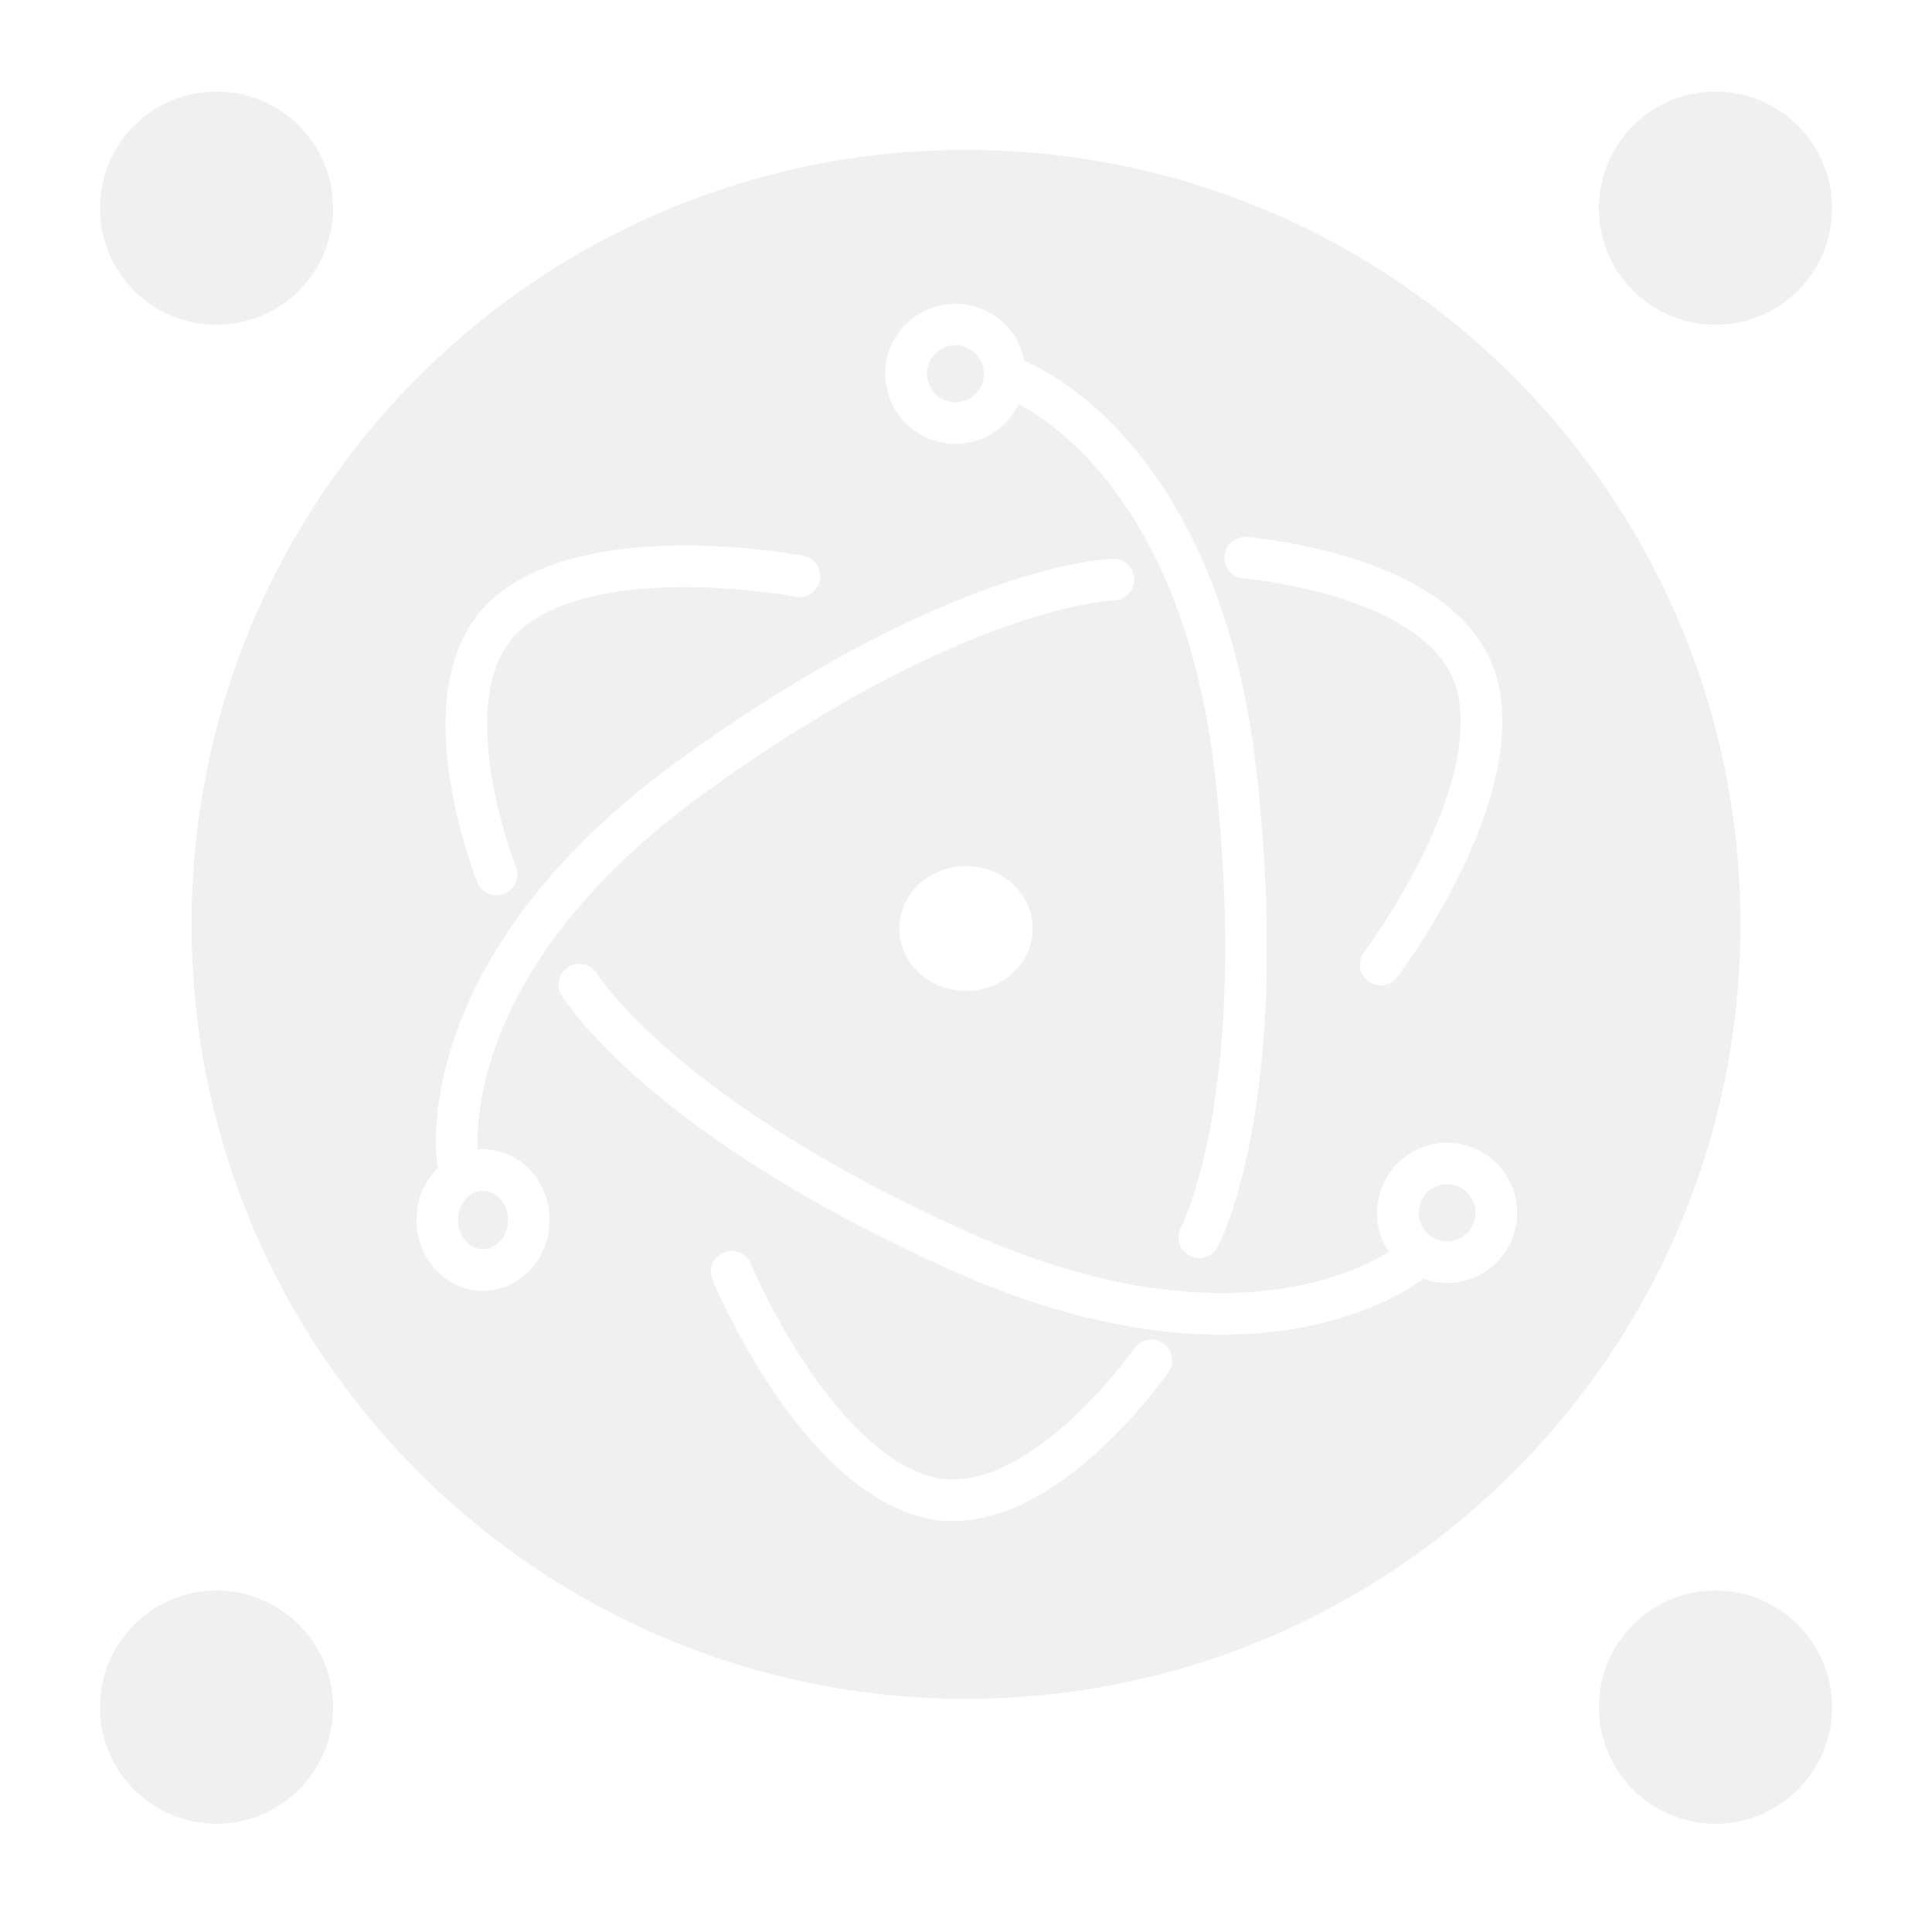
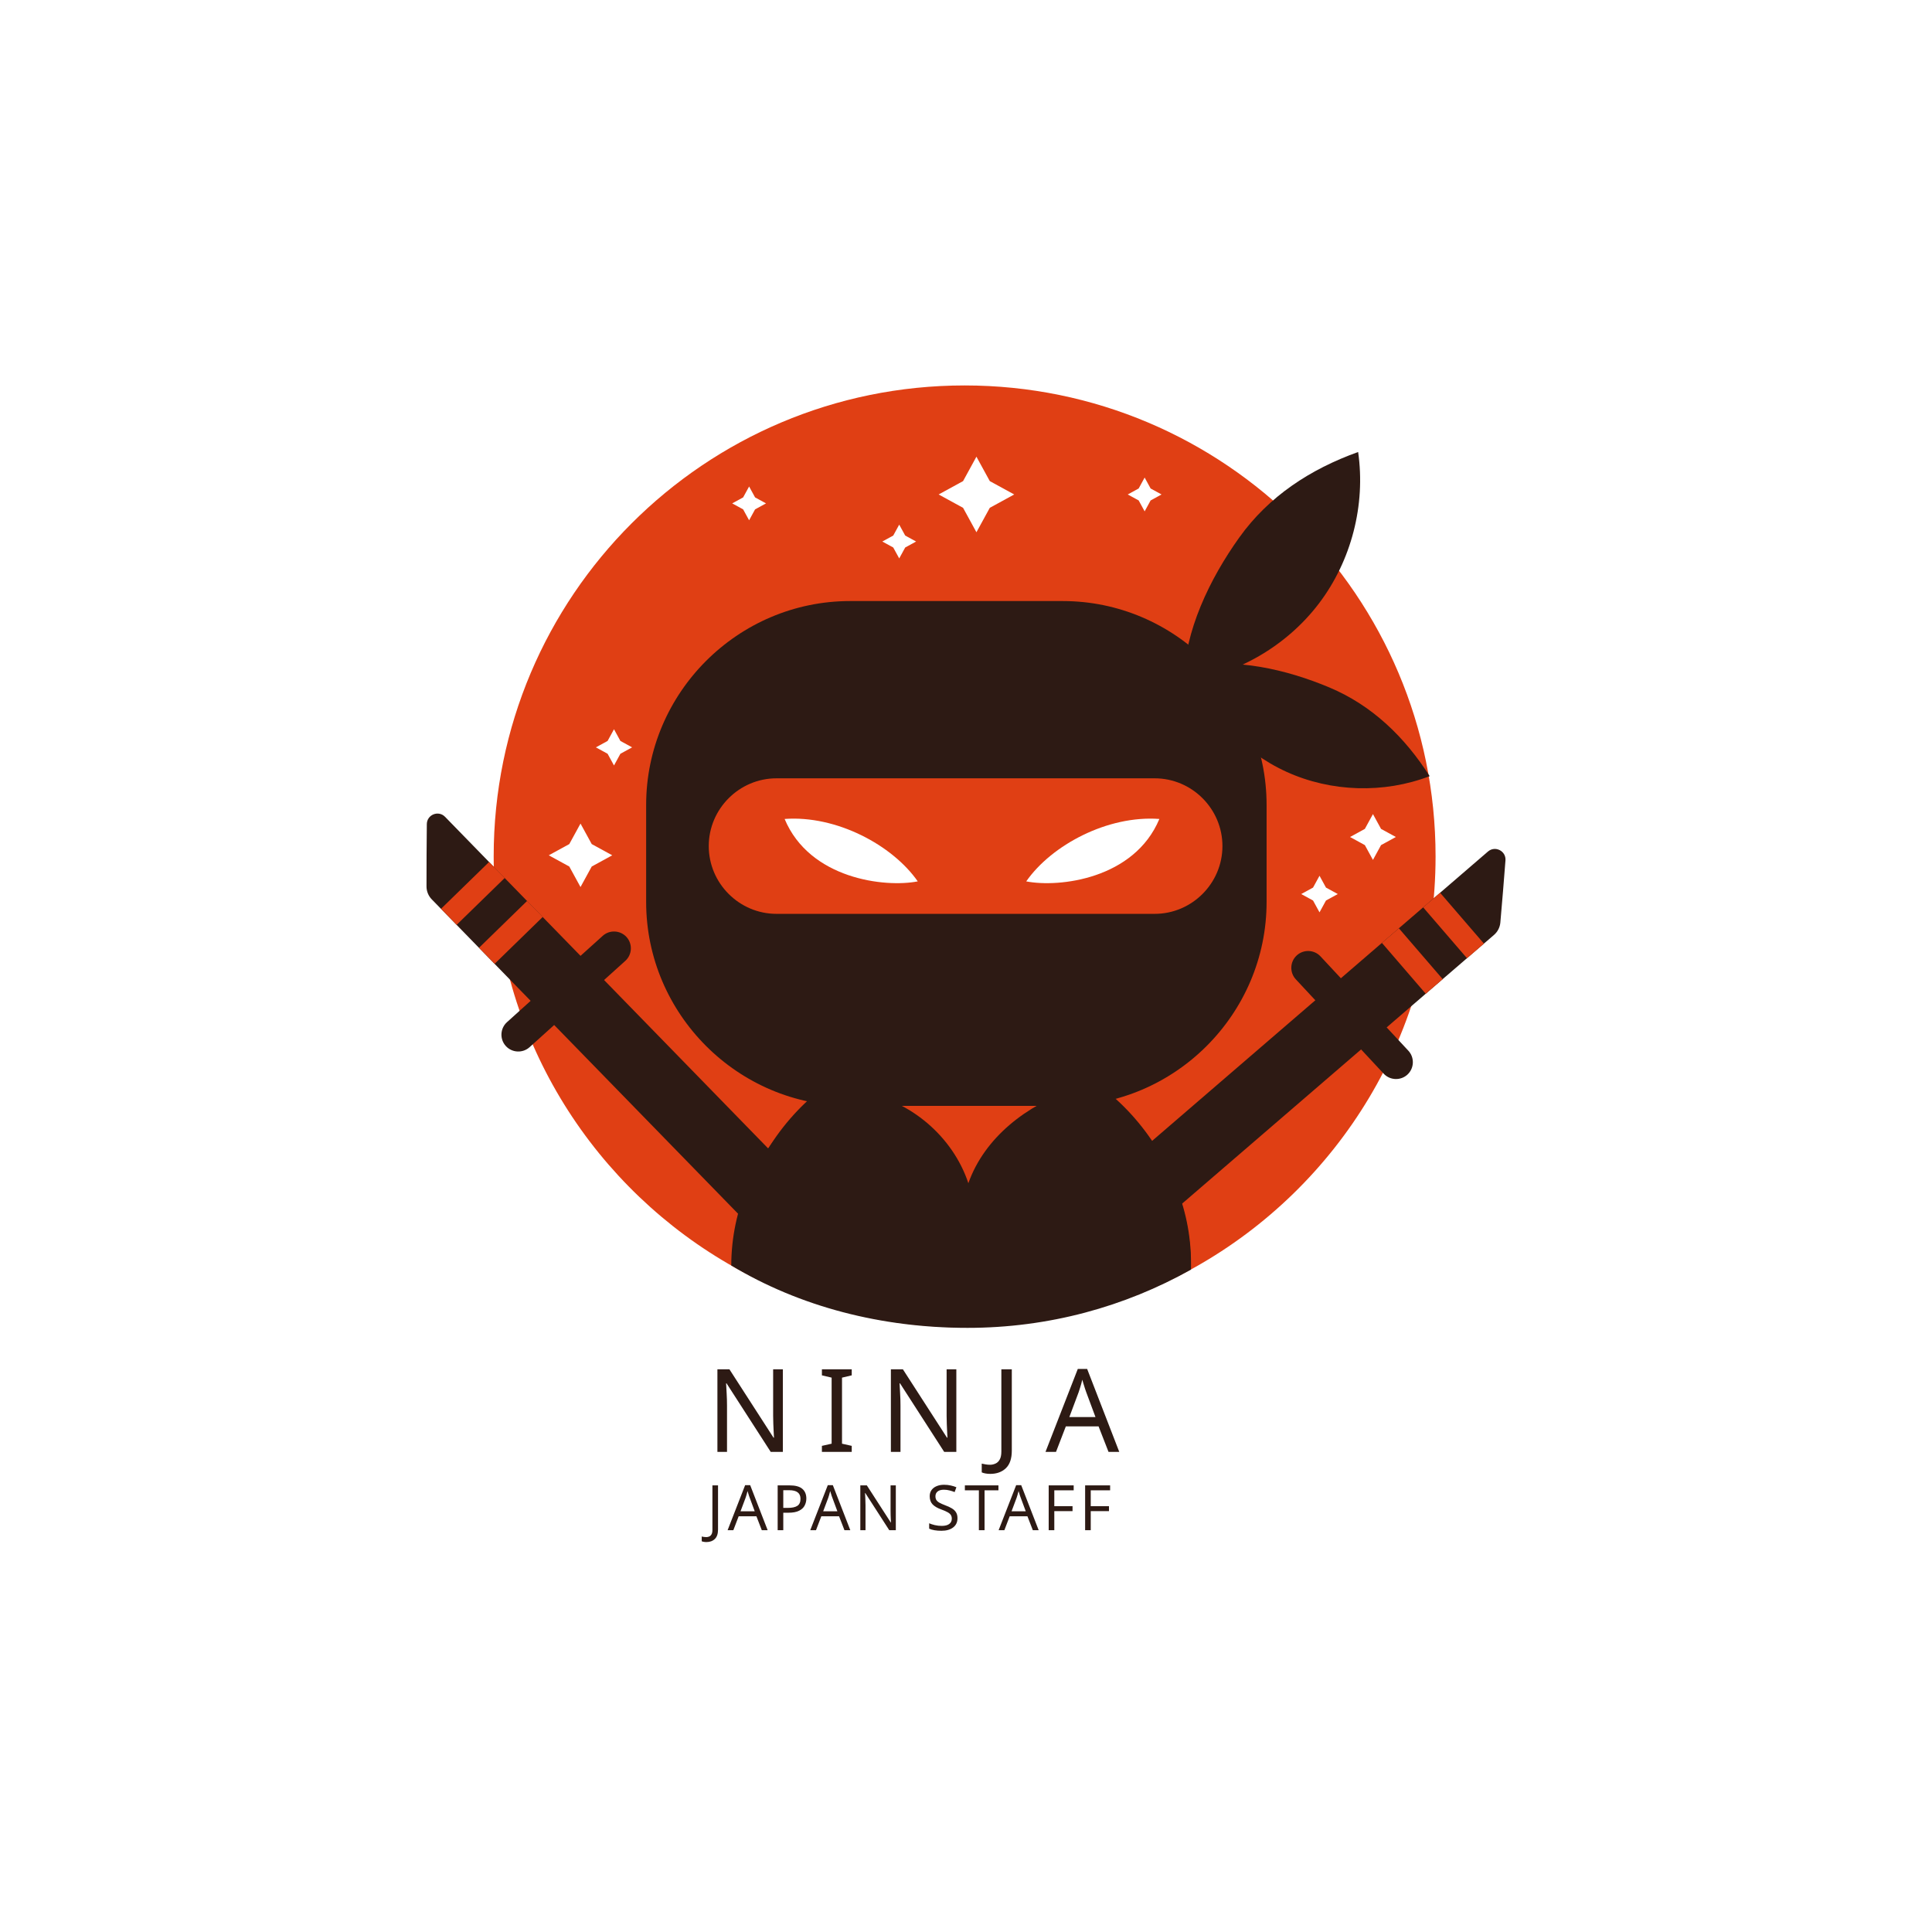
- <svg xmlns="http://www.w3.org/2000/svg" width="232" height="232" viewBox="0 0 232 232" fill="none">
-   <g filter="url(#filter0_b)">
-     <path d="M231.5 1V0.5H231H1H0.5V1V231V231.5H1H231H231.5V231V1ZM40.5 25C40.5 33.008 34.008 39.5 26 39.5C17.992 39.5 11.5 33.008 11.5 25C11.5 16.992 17.992 10.5 26 10.5C34.008 10.5 40.5 16.992 40.5 25ZM220.5 25C220.5 33.008 214.008 39.5 206 39.5C197.992 39.5 191.5 33.008 191.5 25C191.5 16.992 197.992 10.5 206 10.5C214.008 10.5 220.5 16.992 220.5 25ZM40.5 205C40.5 213.008 34.008 219.5 26 219.5C17.992 219.5 11.5 213.008 11.5 205C11.5 196.992 17.992 190.5 26 190.5C34.008 190.5 40.5 196.992 40.5 205ZM220.5 205C220.5 213.008 214.008 219.5 206 219.5C197.992 219.5 191.5 213.008 191.5 205C191.5 196.992 197.992 190.5 206 190.5C214.008 190.5 220.5 196.992 220.5 205ZM209.5 111C209.5 162.639 167.639 204.5 116 204.5C64.361 204.5 22.5 162.639 22.5 111C22.5 59.361 64.361 17.5 116 17.5C167.639 17.5 209.5 59.361 209.5 111Z" fill="white" stroke="white" />
-     <path d="M63.5 146.5C63.5 149.959 60.897 152.5 58 152.5C55.103 152.5 52.5 149.959 52.5 146.5C52.5 143.041 55.103 140.5 58 140.5C60.897 140.5 63.5 143.041 63.5 146.5Z" stroke="white" stroke-width="5" />
-     <path d="M54.986 139.466C54.986 139.466 51.197 116.315 83.187 93.165C115.178 70.014 133.698 69.593 133.698 69.593" stroke="white" stroke-width="5" stroke-linecap="round" />
-     <path d="M178.902 142.686C177.27 139.853 173.652 138.88 170.819 140.512C167.987 142.144 167.014 145.762 168.646 148.595C170.277 151.427 173.896 152.4 176.728 150.768C179.561 149.137 180.534 145.518 178.902 142.686Z" stroke="white" stroke-width="5" />
-     <path d="M169.409 151.555C169.409 151.555 151.24 166.394 115.211 150.232C79.182 134.07 69.572 118.232 69.572 118.232" stroke="white" stroke-width="5" stroke-linecap="round" />
-     <path d="M109.577 41.971C107.966 44.814 108.964 48.426 111.808 50.038C114.651 51.65 118.263 50.651 119.875 47.807C121.487 44.964 120.488 41.352 117.645 39.74C114.801 38.129 111.189 39.127 109.577 41.971Z" stroke="white" stroke-width="5" />
-     <path d="M122.038 45.647C122.038 45.647 144.047 53.767 148.412 93.013C152.778 132.259 144.012 148.579 144.012 148.579" stroke="white" stroke-width="5" stroke-linecap="round" />
-     <path d="M59.633 105C59.633 105 50.437 82.104 61.305 73.362C72.174 64.619 96 69.199 96 69.199" stroke="white" stroke-width="5" stroke-linecap="round" />
-     <path d="M149.532 66.978C149.532 66.978 174.391 68.913 177.477 82.638C180.564 96.363 165.799 115.833 165.799 115.833" stroke="white" stroke-width="5" stroke-linecap="round" />
-     <path d="M138.248 163.363C138.248 163.363 124.023 183.841 110.618 179.573C97.213 175.305 87.866 152.728 87.866 152.728" stroke="white" stroke-width="5" stroke-linecap="round" />
-     <path d="M116 119C120.418 119 124 115.642 124 111.5C124 107.358 120.418 104 116 104C111.582 104 108 107.358 108 111.5C108 115.642 111.582 119 116 119Z" fill="white" />
+ <svg xmlns="http://www.w3.org/2000/svg" version="1.1" x="0px" y="0px" viewBox="0 0 500 500" style="enable-background:new 0 0 500 500;" xml:space="preserve">
+   <g id="BACKGROUND">
+     <rect style="fill:#FFFFFF;" width="500" height="500" />
  </g>
-   <defs>
-     <filter id="filter0_b" x="-4" y="-4" width="240" height="240" filterUnits="userSpaceOnUse" color-interpolation-filters="sRGB">
-       <feFlood flood-opacity="0" result="BackgroundImageFix" />
-       <feGaussianBlur in="BackgroundImage" stdDeviation="2" />
-       <feComposite in2="SourceAlpha" operator="in" result="effect1_backgroundBlur" />
-       <feBlend mode="normal" in="SourceGraphic" in2="effect1_backgroundBlur" result="shape" />
-     </filter>
-   </defs>
+   <g id="OBJECTS">
+     <g>
+       <path style="fill:#E03F14;" d="M371.524,221.632c0,45.651-25.106,85.444-62.257,106.327c-17.62,9.907-37.961,15.552-59.623,15.552    c-22.959,0-44.432-6.345-62.768-17.384c-35.421-21.324-59.112-60.142-59.112-104.495c0-67.313,54.567-121.88,121.879-121.88    C316.957,99.752,371.524,154.32,371.524,221.632z" />
+       <path style="fill:#2D1A14;" d="M308.231,326.881v1.685c-17.089,9.608-36.817,15.083-57.825,15.083    c-22.267,0-43.373-5.443-61.156-16.149c0.054-29.099,24.15-53.595,53.249-53.595h12.765    C284.394,273.905,308.231,297.743,308.231,326.881z" />
+       <path style="fill:#2D1A14;" d="M308.163,325.47c-1.409-31.278-27.421-56.429-59.03-56.429l0,0    c-31.609,0-57.622,25.152-59.03,56.429H308.163z" />
+       <path style="fill:#E03F14;" d="M222.9,282.666c12.589,2.002,23.704,11.448,27.71,23.55c4.221-11.913,15.153-20.222,27.12-24.289    c-11.53-1.366-21.25-11.16-27.441-20.982C243.242,271.054,235.222,282.57,222.9,282.666z" />
+       <path style="fill:#2D1A14;" d="M275.022,286.195h-55.029c-29.024,0-52.77-23.747-52.77-52.77v-25.103    c0-29.024,23.747-52.77,52.77-52.77h55.029c29.024,0,52.77,23.747,52.77,52.77v25.103    C327.793,262.448,304.046,286.195,275.022,286.195z" />
+       <path style="fill:#2D1A14;" d="M306.329,176.46c13.736-1.782,26.645-9.262,35.02-20.295c8.375-11.033,12.111-25.477,10.135-39.186    c-12.357,4.43-23.123,11.448-30.759,22.126C313.091,149.783,306.526,163.335,306.329,176.46z" />
+       <path style="fill:#2D1A14;" d="M307.78,172.627c4.372,11.896,13.661,21.898,25.201,27.136c11.54,5.238,25.185,5.646,37.017,1.106    c-6.455-10.128-14.898-18.313-25.972-22.963C332.953,173.256,319.531,170.143,307.78,172.627z" />
+       <path style="fill:#E03F14;" d="M298.827,236.505h-97.862c-9.646,0-17.539-7.892-17.539-17.539v0    c0-9.646,7.893-17.539,17.539-17.539h97.862c9.646,0,17.539,7.893,17.539,17.539v0    C316.365,228.612,308.473,236.505,298.827,236.505z" />
+       <path style="fill:#FFFFFF;" d="M300.044,211.945c-13.419-0.986-27.908,6.766-34.456,16.156    C274.107,229.769,293.552,227.481,300.044,211.945z" />
+       <path style="fill:#FFFFFF;" d="M203.059,211.945c13.419-0.986,27.908,6.766,34.456,16.156    C228.996,229.769,209.551,227.481,203.059,211.945z" />
+       <g>
+         <g>
+           <path style="fill:#2D1A14;" d="M203.761,302.307l-88.586-90.92c-1.709-1.754-4.686-0.56-4.713,1.892      c-0.058,5.376-0.087,10.756-0.083,16.128c0,1.253,0.492,2.455,1.365,3.351l90.028,92.4c0.598,0.614,1.27,1.128,1.988,1.541      V302.307z" />
+           <rect x="113.688" y="228.327" transform="matrix(0.7162 -0.6979 0.6979 0.7162 -126.6345 151.0099)" style="fill:#E03F14;" width="17.372" height="5.791" />
+           <rect x="123.52" y="238.418" transform="matrix(0.7162 -0.6979 0.6979 0.7162 -130.8875 160.7375)" style="fill:#E03F14;" width="17.372" height="5.791" />
+         </g>
+         <path style="fill:#2D1A14;" d="M161.831,248.667l-24.781,22.346c-1.782,1.607-4.554,1.463-6.16-0.318l0,0     c-1.607-1.782-1.463-4.554,0.318-6.16l24.781-22.346c1.782-1.607,4.554-1.463,6.16,0.318l0,0     C163.756,244.288,163.613,247.06,161.831,248.667z" />
+       </g>
+       <g>
+         <g>
+           <path style="fill:#2D1A14;" d="M385.082,220.376l-107.717,92.803c-3.874,3.337-4.072,9.424-0.198,12.988      c3.278,3.015,8.365,2.905,11.734,0.002l97.737-84.205c0.948-0.816,1.543-1.971,1.652-3.219      c0.472-5.352,0.912-10.714,1.323-16.074C389.799,220.226,386.938,218.777,385.082,220.376z" />
+           <rect x="373.287" y="230.823" transform="matrix(0.7576 -0.6527 0.6527 0.7576 -65.145 303.5993)" style="fill:#E03F14;" width="5.791" height="17.372" />
+           <rect x="362.614" y="240.018" transform="matrix(0.7576 -0.6527 0.6527 0.7576 -73.7344 298.8615)" style="fill:#E03F14;" width="5.791" height="17.372" />
+         </g>
+         <path style="fill:#2D1A14;" d="M335.356,253.448l22.74,24.42c1.635,1.756,4.409,1.854,6.165,0.22l0,0     c1.756-1.635,1.854-4.409,0.22-6.165l-22.74-24.42c-1.635-1.756-4.409-1.855-6.165-0.22l0,0     C333.82,248.919,333.721,251.693,335.356,253.448z" />
+       </g>
+       <polygon style="fill:#FFFFFF;" points="150.235,213.138 153.139,218.448 158.448,221.351 153.139,224.255 150.235,229.564     147.331,224.255 142.022,221.351 147.331,218.448   " />
+       <polygon style="fill:#FFFFFF;" points="158.902,188.728 160.559,191.758 163.589,193.415 160.559,195.072 158.902,198.102     157.245,195.072 154.215,193.415 157.245,191.758   " />
+       <polygon style="fill:#FFFFFF;" points="252.699,118.188 256.156,124.51 262.478,127.967 256.156,131.424 252.699,137.746     249.242,131.424 242.92,127.967 249.242,124.51   " />
+       <polygon style="fill:#FFFFFF;" points="232.717,135.774 234.263,138.601 237.09,140.147 234.263,141.693 232.717,144.52     231.171,141.693 228.344,140.147 231.171,138.601   " />
+       <polygon style="fill:#FFFFFF;" points="193.869,125.903 195.415,128.73 198.242,130.276 195.415,131.822 193.869,134.649     192.322,131.822 189.495,130.276 192.322,128.73   " />
+       <polygon style="fill:#FFFFFF;" points="296.233,123.594 297.779,126.421 300.606,127.967 297.779,129.513 296.233,132.34     294.686,129.513 291.859,127.967 294.686,126.421   " />
+       <polygon style="fill:#FFFFFF;" points="341.489,226.646 343.162,229.706 346.222,231.38 343.162,233.053 341.489,236.113     339.815,233.053 336.755,231.38 339.815,229.706   " />
+       <polygon style="fill:#FFFFFF;" points="355.318,210.687 357.414,214.519 361.247,216.615 357.414,218.712 355.318,222.544     353.222,218.712 349.39,216.615 353.222,214.519   " />
+     </g>
+     <g>
+       <text transform="matrix(1 0 0 1 243.2046 376.5229)">
+         <tspan x="0" y="0" style="fill:#2D1A14; font-family:'ArchivoBlack-Regular'; font-size:23.659px;"> </tspan>
+         <tspan x="-60.333" y="19.486" style="fill:#2D1A14; font-family:'Montserrat-Light'; font-size:16.239px; letter-spacing:1;">JAPAN STAFF</tspan>
+       </text>
+       <text transform="matrix(1 0 0 1 182.7603 375.7505)" style="fill:#2D1A14; font-family:'Montserrat-Black'; font-size:29.931px; letter-spacing:6;">NINJA</text>
+     </g>
+   </g>
</svg>
